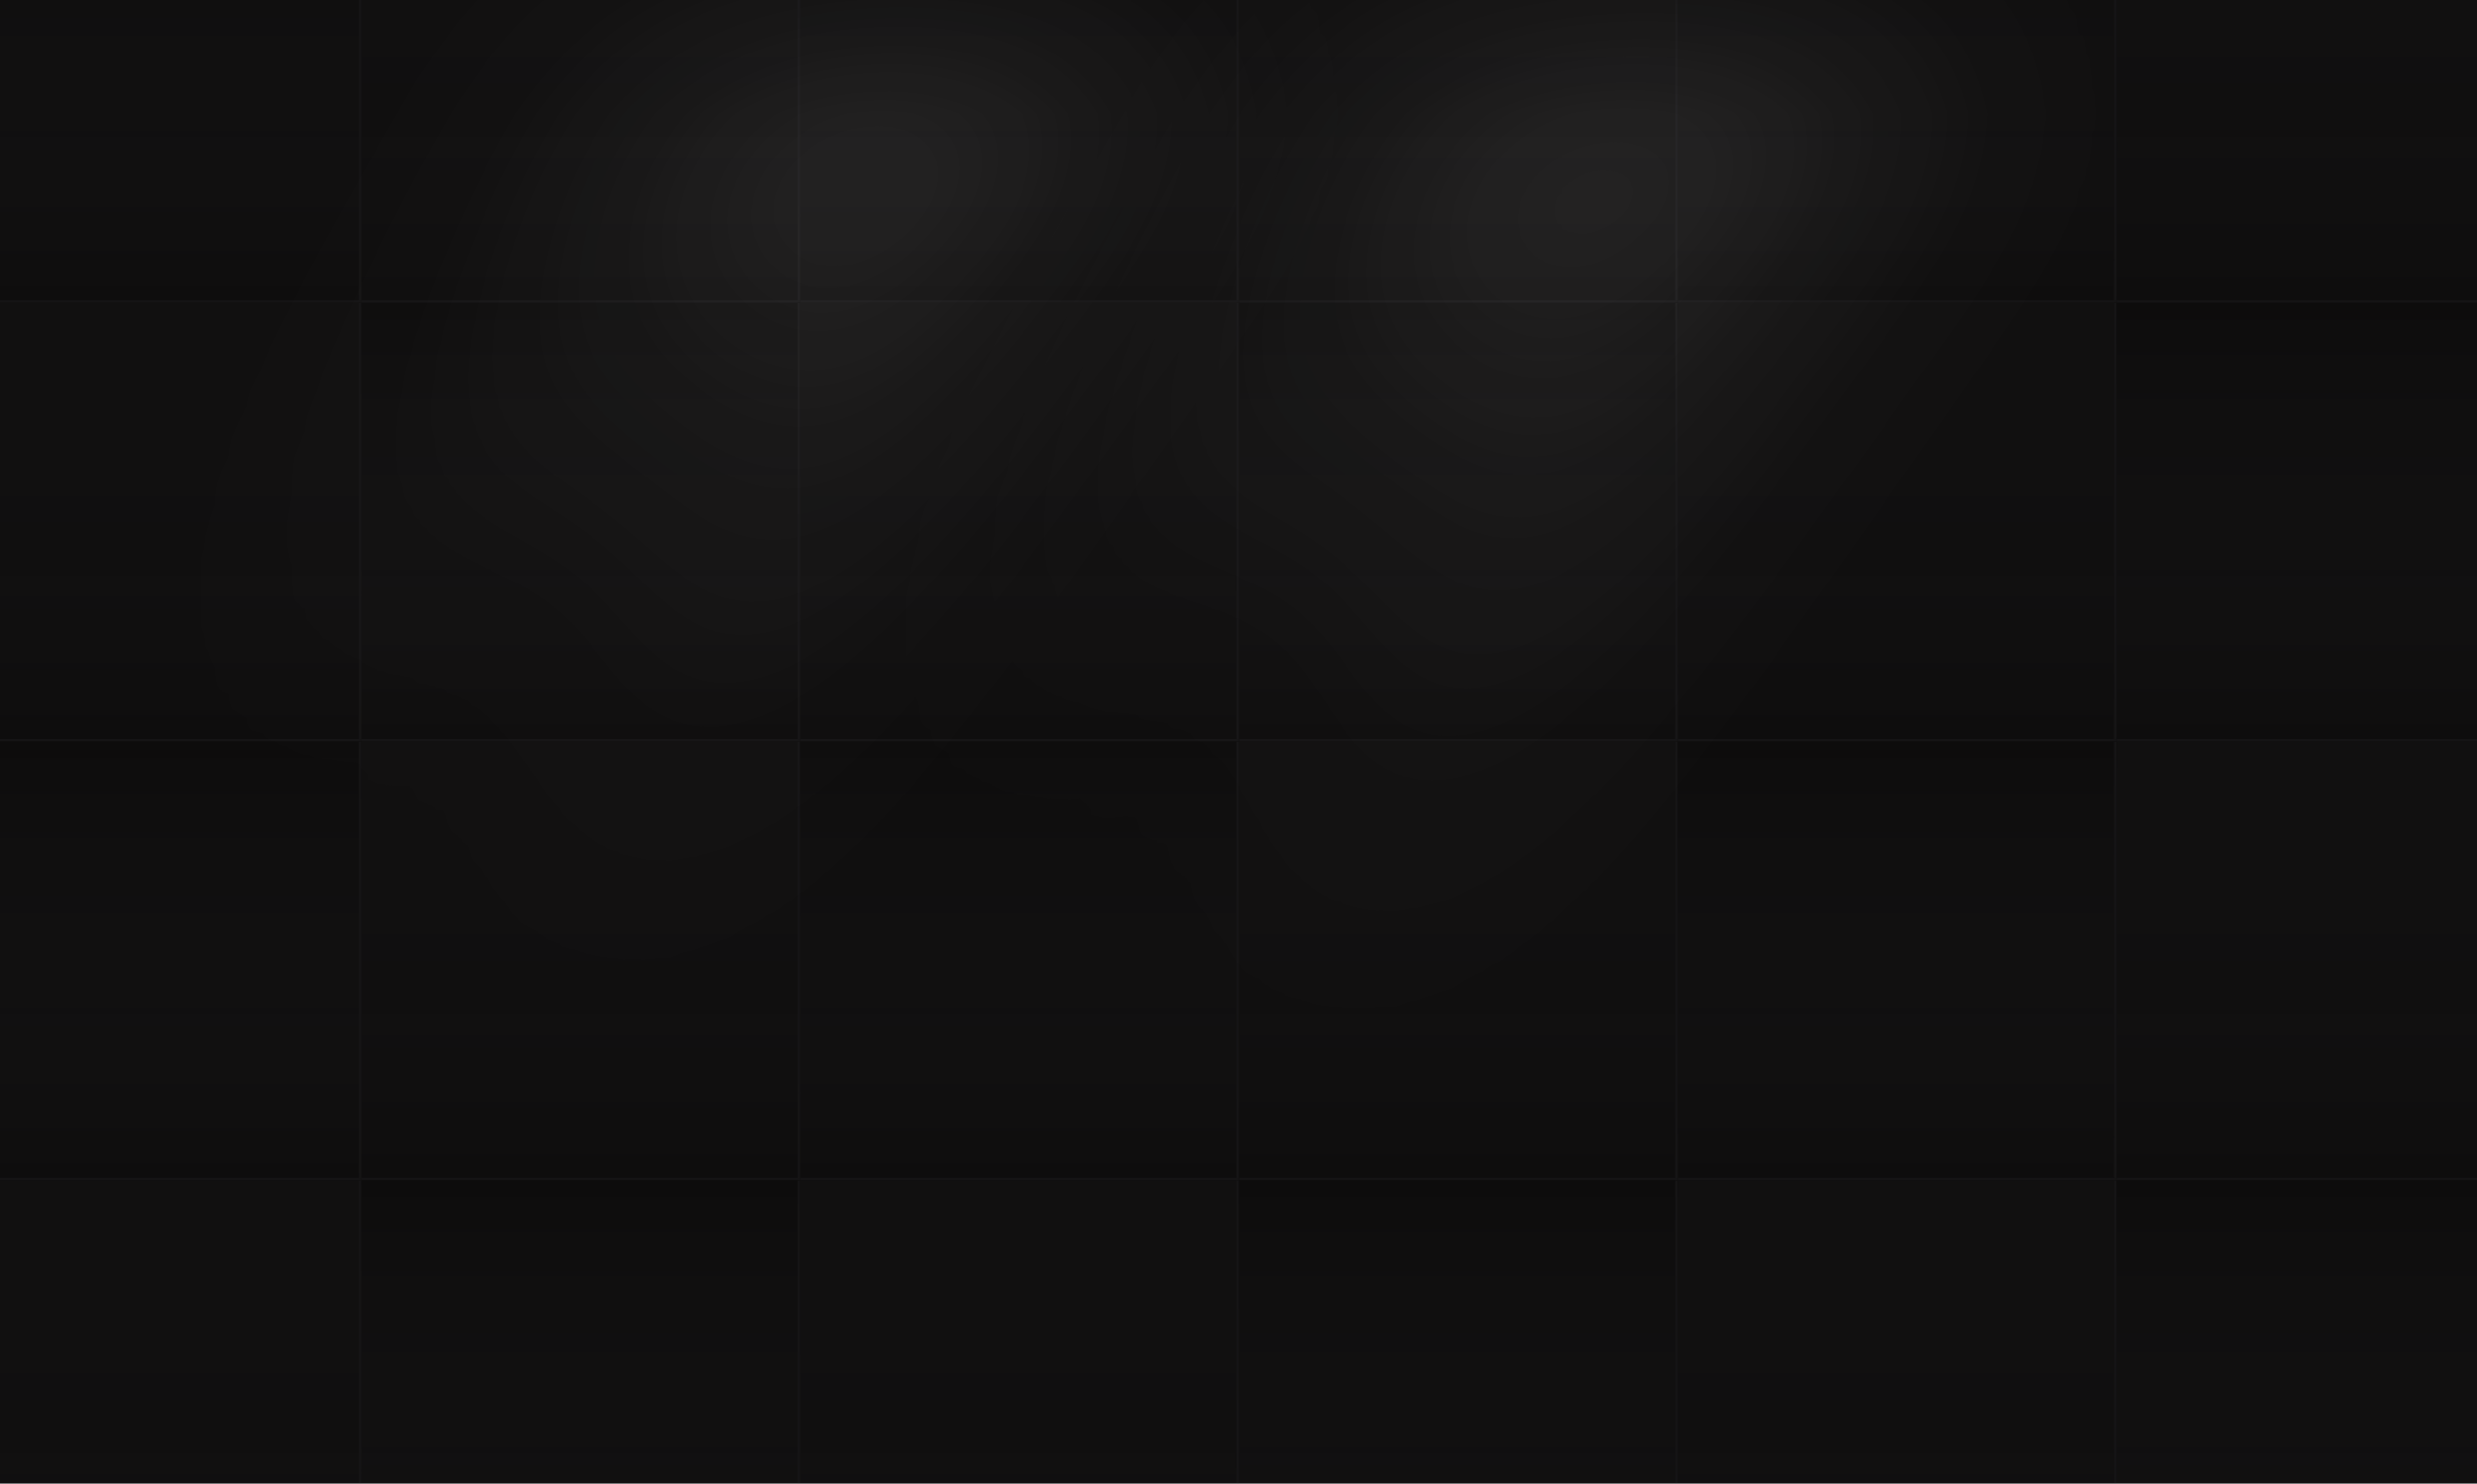
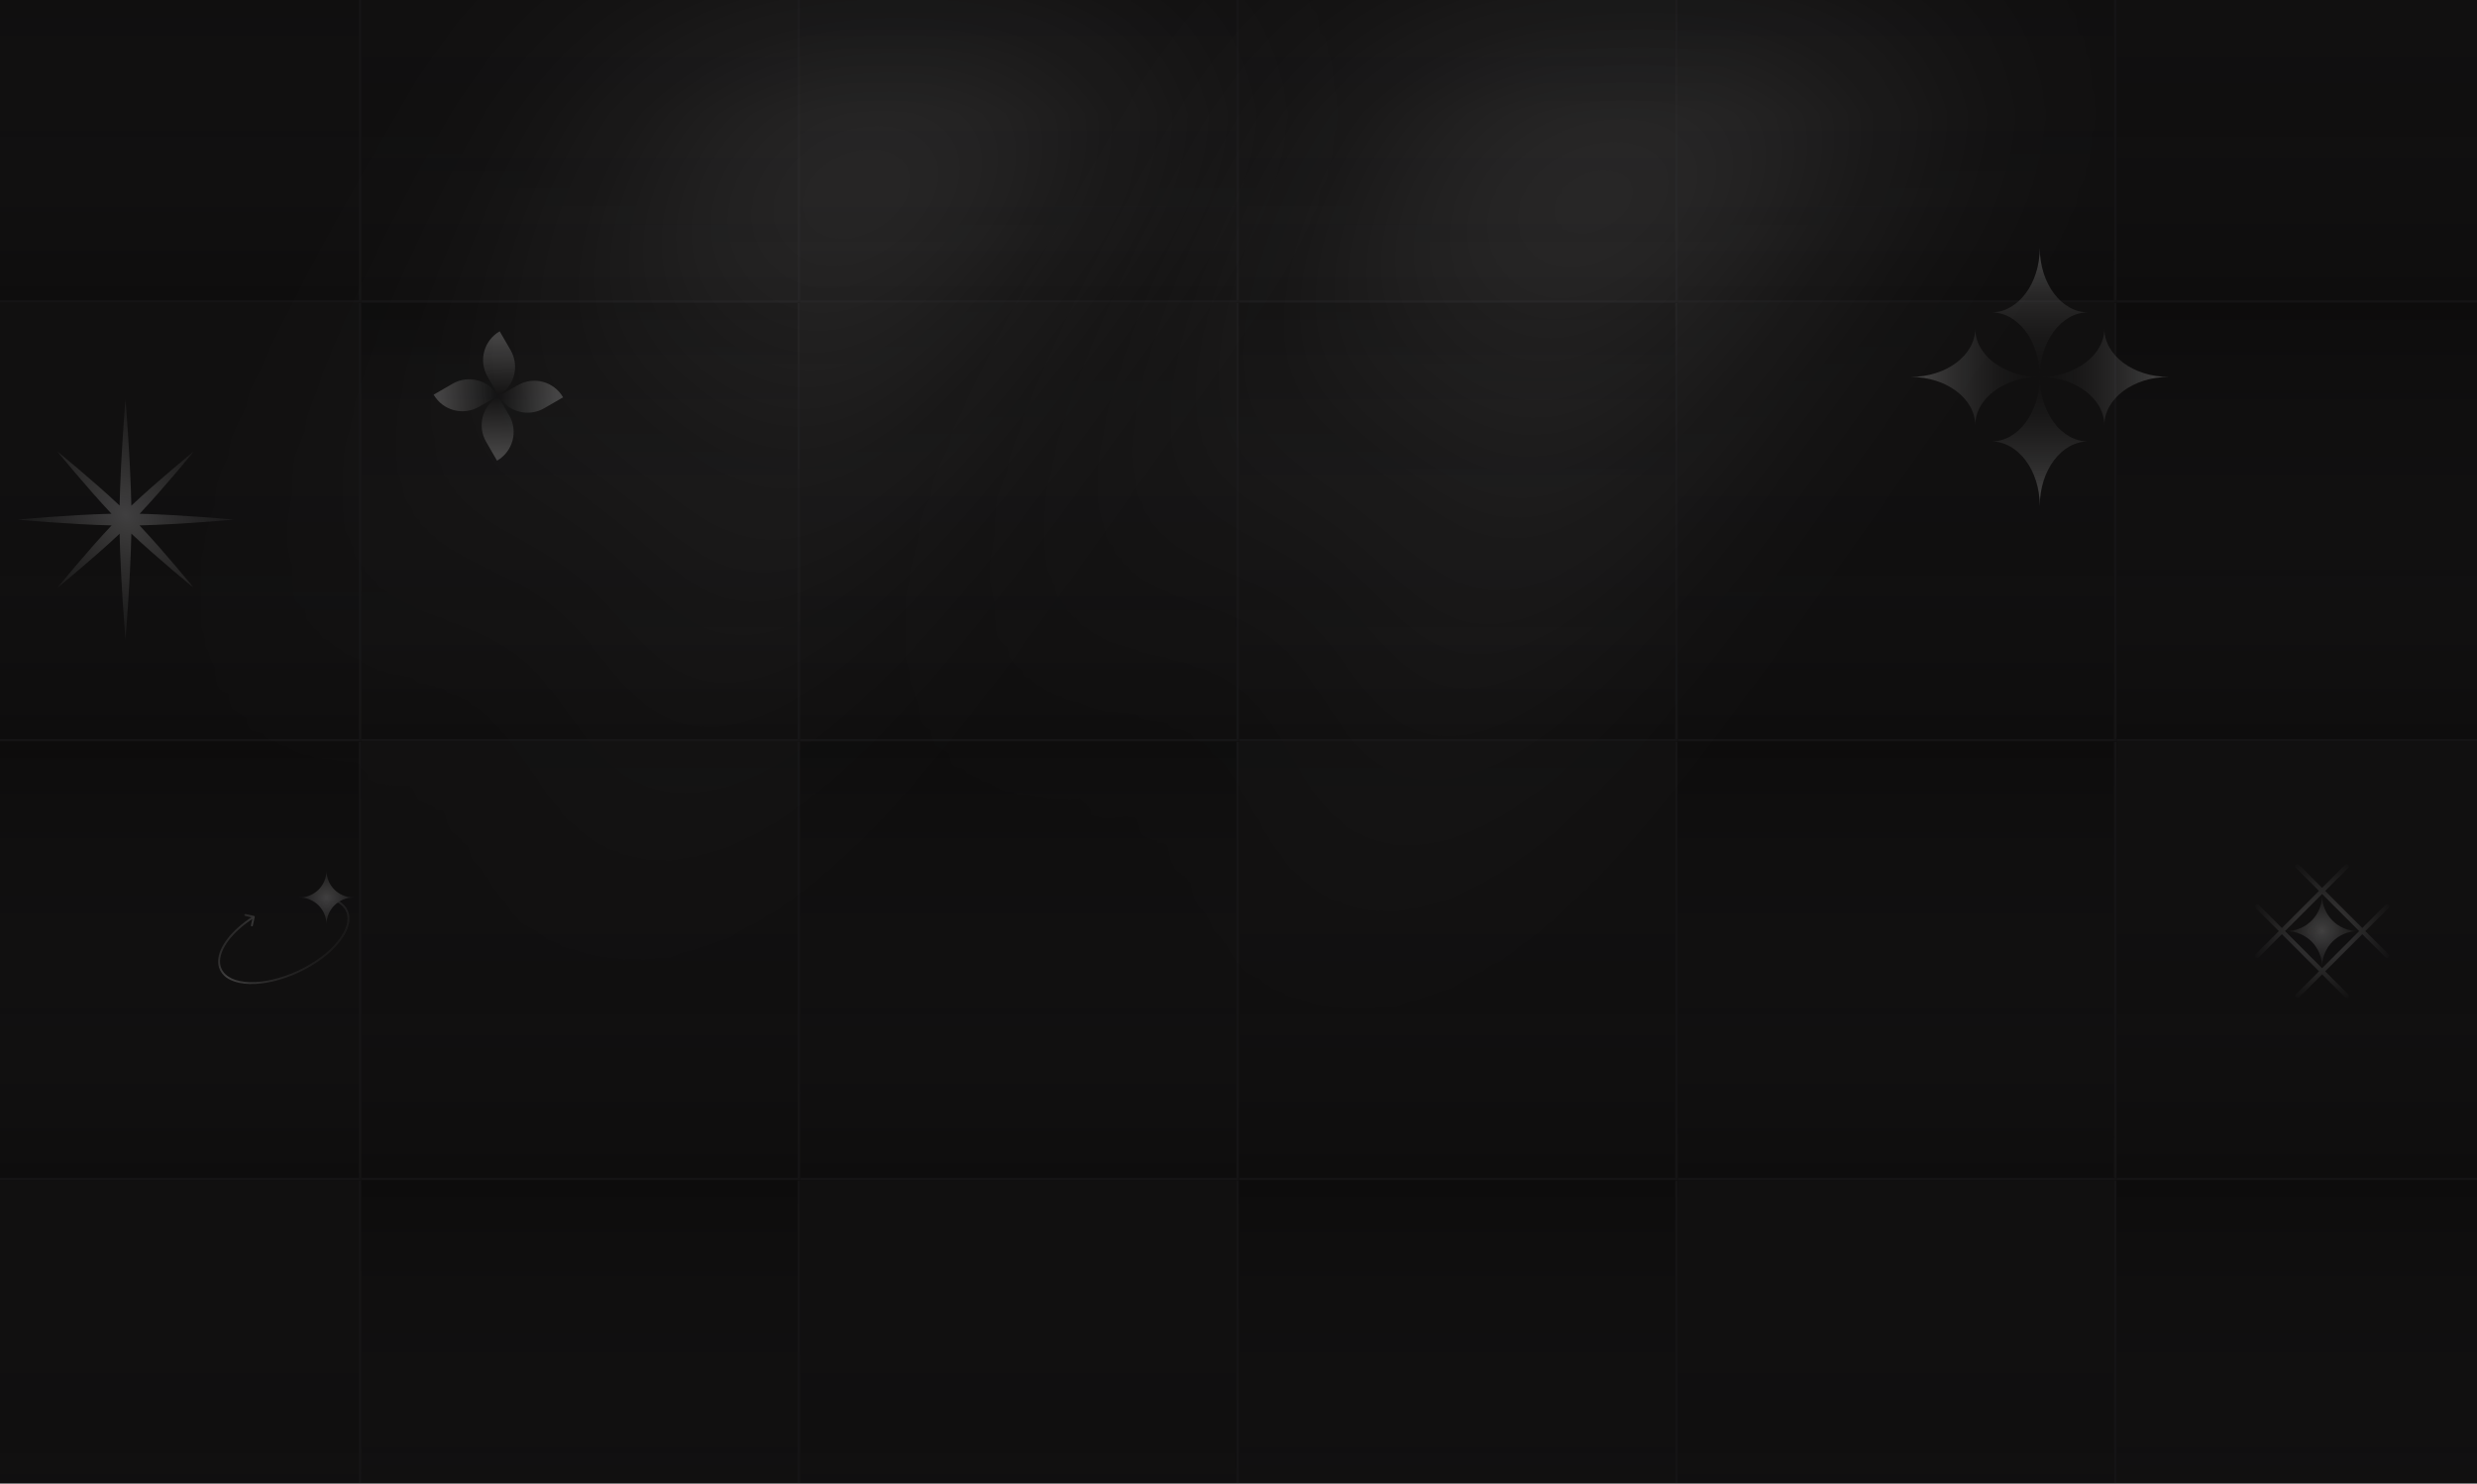
<svg xmlns="http://www.w3.org/2000/svg" width="1439" height="862" viewBox="0 0 1439 862" fill="none">
-   <g clip-path="url(#clip0_20_2)">
+   <g clip-path="url(#clip0_83_811)">
    <rect width="1439" height="861.972" fill="#0E0D0D" />
+     <g opacity="0.23" filter="url(#filter0_f_83_811)">
+       <path d="M830.376 -619L1014.95 -498.459L321.571 563.228C321.571 563.228 469.376 194.407 430.333 181.105C391.29 167.802 137 442.687 137 442.687L830.376 -619Z" fill="url(#paint0_linear_83_811)" />
+     </g>
+     <g opacity="0.23" filter="url(#filter1_f_83_811)">
+       <path d="M1241.44 -600.338L1437.3 -472.428L743.922 589.26C743.922 589.26 887.738 217.833 846.649 203.195C805.561 188.557 548.067 461.349 548.067 461.349L1241.44 -600.338Z" fill="url(#paint1_linear_83_811)" />
+     </g>
    <g opacity="0.1">
-       <mask id="path-1-inside-1_20_2" fill="white">
+       <mask id="path-3-inside-1_83_811" fill="white">
        <path d="M-45 -79H209.917V175.917H-45V-79Z" />
      </mask>
-       <path d="M-45 -79H209.917V175.917H-45V-79Z" fill="url(#paint0_linear_20_2)" />
-       <path d="M209.917 175.917V177.349H211.349V175.917H209.917ZM208.485 -79V175.917H211.349V-79H208.485ZM209.917 174.485H-45V177.349H209.917V174.485Z" fill="#52525B" mask="url(#path-1-inside-1_20_2)" />
-       <mask id="path-3-inside-2_20_2" fill="white">
+       <path d="M-45 -79H209.917V175.917H-45V-79Z" fill="url(#paint2_linear_83_811)" />
+       <path d="M209.917 175.917V177.349H211.349V175.917H209.917ZM208.485 -79V175.917H211.349V-79H208.485ZM209.917 174.485H-45V177.349H209.917V174.485Z" fill="#52525B" mask="url(#path-3-inside-1_83_811)" />
+       <mask id="path-5-inside-2_83_811" fill="white">
        <path d="M209.917 -79H464.833V175.917H209.917V-79Z" />
      </mask>
-       <path d="M209.917 -79H464.833V175.917H209.917V-79Z" fill="url(#paint1_linear_20_2)" />
-       <path d="M464.833 175.917V177.349H466.265V175.917H464.833ZM463.401 -79V175.917H466.265V-79H463.401ZM464.833 174.485H209.917V177.349H464.833V174.485Z" fill="#52525B" mask="url(#path-3-inside-2_20_2)" />
-       <mask id="path-5-inside-3_20_2" fill="white">
+       <path d="M209.917 -79H464.833V175.917H209.917V-79Z" fill="url(#paint3_linear_83_811)" />
+       <path d="M464.833 175.917V177.349H466.265V175.917H464.833ZM463.401 -79V175.917H466.265V-79H463.401ZM464.833 174.485H209.917V177.349H464.833V174.485Z" fill="#52525B" mask="url(#path-5-inside-2_83_811)" />
+       <mask id="path-7-inside-3_83_811" fill="white">
        <path d="M464.833 -79H719.75V175.917H464.833V-79Z" />
      </mask>
-       <path d="M464.833 -79H719.75V175.917H464.833V-79Z" fill="url(#paint2_linear_20_2)" />
-       <path d="M719.75 175.917V177.349H721.182V175.917H719.75ZM718.318 -79V175.917H721.182V-79H718.318ZM719.75 174.485H464.833V177.349H719.75V174.485Z" fill="#52525B" mask="url(#path-5-inside-3_20_2)" />
-       <mask id="path-7-inside-4_20_2" fill="white">
+       <path d="M464.833 -79H719.75V175.917H464.833V-79Z" fill="url(#paint4_linear_83_811)" />
+       <path d="M719.75 175.917V177.349H721.182V175.917H719.75ZM718.318 -79V175.917H721.182V-79H718.318ZM719.75 174.485H464.833V177.349H719.75V174.485Z" fill="#52525B" mask="url(#path-7-inside-3_83_811)" />
+       <mask id="path-9-inside-4_83_811" fill="white">
        <path d="M719.75 -79H974.667V175.917H719.75V-79Z" />
      </mask>
-       <path d="M719.75 -79H974.667V175.917H719.75V-79Z" fill="url(#paint3_linear_20_2)" />
-       <path d="M974.667 175.917V177.349H976.099V175.917H974.667ZM973.235 -79V175.917H976.099V-79H973.235ZM974.667 174.485H719.75V177.349H974.667V174.485Z" fill="#52525B" mask="url(#path-7-inside-4_20_2)" />
-       <mask id="path-9-inside-5_20_2" fill="white">
+       <path d="M719.75 -79H974.667V175.917H719.75V-79Z" fill="url(#paint5_linear_83_811)" />
+       <path d="M974.667 175.917V177.349H976.099V175.917H974.667ZM973.235 -79V175.917H976.099V-79H973.235ZM974.667 174.485H719.75V177.349H974.667V174.485Z" fill="#52525B" mask="url(#path-9-inside-4_83_811)" />
+       <mask id="path-11-inside-5_83_811" fill="white">
        <path d="M974.667 -79H1229.58V175.917H974.667V-79Z" />
      </mask>
-       <path d="M974.667 -79H1229.58V175.917H974.667V-79Z" fill="url(#paint4_linear_20_2)" />
-       <path d="M1229.58 175.917V177.349H1231.02V175.917H1229.58ZM1228.15 -79V175.917H1231.02V-79H1228.15ZM1229.58 174.485H974.667V177.349H1229.58V174.485Z" fill="#52525B" mask="url(#path-9-inside-5_20_2)" />
-       <mask id="path-11-inside-6_20_2" fill="white">
+       <path d="M974.667 -79H1229.58V175.917H974.667V-79Z" fill="url(#paint6_linear_83_811)" />
+       <path d="M1229.58 175.917V177.349H1231.02V175.917H1229.58ZM1228.15 -79V175.917H1231.02V-79H1228.15ZM1229.58 174.485H974.667V177.349H1229.58V174.485Z" fill="#52525B" mask="url(#path-11-inside-5_83_811)" />
+       <mask id="path-13-inside-6_83_811" fill="white">
        <path d="M1229.58 -79H1484.5V175.917H1229.58V-79Z" />
      </mask>
-       <path d="M1229.58 -79H1484.5V175.917H1229.58V-79Z" fill="url(#paint5_linear_20_2)" />
-       <path d="M1484.5 175.917V177.349H1485.93V175.917H1484.5ZM1483.07 -79V175.917H1485.93V-79H1483.07ZM1484.5 174.485H1229.58V177.349H1484.5V174.485Z" fill="#52525B" mask="url(#path-11-inside-6_20_2)" />
-       <mask id="path-13-inside-7_20_2" fill="white">
+       <path d="M1229.58 -79H1484.5V175.917H1229.58V-79Z" fill="url(#paint7_linear_83_811)" />
+       <path d="M1484.5 175.917V177.349H1485.93V175.917H1484.5ZM1483.07 -79V175.917H1485.93V-79H1483.07ZM1484.5 174.485H1229.58V177.349H1484.5V174.485Z" fill="#52525B" mask="url(#path-13-inside-6_83_811)" />
+       <mask id="path-15-inside-7_83_811" fill="white">
        <path d="M-45 175.917H209.917V430.833H-45V175.917Z" />
      </mask>
-       <path d="M-45 175.917H209.917V430.833H-45V175.917Z" fill="url(#paint6_linear_20_2)" />
-       <path d="M209.917 430.833V432.266H211.349V430.833H209.917ZM208.485 175.917V430.833H211.349V175.917H208.485ZM209.917 429.401H-45V432.266H209.917V429.401Z" fill="#52525B" mask="url(#path-13-inside-7_20_2)" />
-       <mask id="path-15-inside-8_20_2" fill="white">
+       <path d="M-45 175.917H209.917V430.833H-45V175.917Z" fill="url(#paint8_linear_83_811)" />
+       <path d="M209.917 430.833V432.266H211.349V430.833H209.917ZM208.485 175.917V430.833H211.349V175.917H208.485ZM209.917 429.401H-45V432.266H209.917V429.401Z" fill="#52525B" mask="url(#path-15-inside-7_83_811)" />
+       <mask id="path-17-inside-8_83_811" fill="white">
        <path d="M209.917 175.917H464.833V430.833H209.917V175.917Z" />
      </mask>
-       <path d="M209.917 175.917H464.833V430.833H209.917V175.917Z" fill="url(#paint7_linear_20_2)" />
-       <path d="M464.833 430.833V432.266H466.265V430.833H464.833ZM463.401 175.917V430.833H466.265V175.917H463.401ZM464.833 429.401H209.917V432.266H464.833V429.401Z" fill="#52525B" mask="url(#path-15-inside-8_20_2)" />
-       <mask id="path-17-inside-9_20_2" fill="white">
+       <path d="M209.917 175.917H464.833V430.833H209.917V175.917Z" fill="url(#paint9_linear_83_811)" />
+       <path d="M464.833 430.833V432.266H466.265V430.833H464.833ZM463.401 175.917V430.833H466.265V175.917H463.401ZM464.833 429.401H209.917V432.266H464.833V429.401Z" fill="#52525B" mask="url(#path-17-inside-8_83_811)" />
+       <mask id="path-19-inside-9_83_811" fill="white">
        <path d="M464.833 175.917H719.75V430.833H464.833V175.917Z" />
      </mask>
-       <path d="M464.833 175.917H719.75V430.833H464.833V175.917Z" fill="url(#paint8_linear_20_2)" />
-       <path d="M719.75 430.833V432.266H721.182V430.833H719.75ZM718.318 175.917V430.833H721.182V175.917H718.318ZM719.75 429.401H464.833V432.266H719.75V429.401Z" fill="#52525B" mask="url(#path-17-inside-9_20_2)" />
-       <mask id="path-19-inside-10_20_2" fill="white">
+       <path d="M464.833 175.917H719.75V430.833H464.833V175.917Z" fill="url(#paint10_linear_83_811)" />
+       <path d="M719.75 430.833V432.266H721.182V430.833H719.75ZM718.318 175.917V430.833H721.182V175.917H718.318ZM719.75 429.401H464.833V432.266H719.75V429.401Z" fill="#52525B" mask="url(#path-19-inside-9_83_811)" />
+       <mask id="path-21-inside-10_83_811" fill="white">
        <path d="M719.75 175.917H974.667V430.833H719.75V175.917Z" />
      </mask>
-       <path d="M719.75 175.917H974.667V430.833H719.75V175.917Z" fill="url(#paint9_linear_20_2)" />
-       <path d="M974.667 430.833V432.266H976.099V430.833H974.667ZM973.235 175.917V430.833H976.099V175.917H973.235ZM974.667 429.401H719.75V432.266H974.667V429.401Z" fill="#52525B" mask="url(#path-19-inside-10_20_2)" />
-       <mask id="path-21-inside-11_20_2" fill="white">
+       <path d="M719.75 175.917H974.667V430.833H719.75V175.917Z" fill="url(#paint11_linear_83_811)" />
+       <path d="M974.667 430.833V432.266H976.099V430.833H974.667ZM973.235 175.917V430.833H976.099V175.917H973.235ZM974.667 429.401H719.75V432.266H974.667V429.401Z" fill="#52525B" mask="url(#path-21-inside-10_83_811)" />
+       <mask id="path-23-inside-11_83_811" fill="white">
        <path d="M974.667 175.917H1229.58V430.833H974.667V175.917Z" />
      </mask>
-       <path d="M974.667 175.917H1229.58V430.833H974.667V175.917Z" fill="url(#paint10_linear_20_2)" />
-       <path d="M1229.58 430.833V432.266H1231.02V430.833H1229.58ZM1228.15 175.917V430.833H1231.02V175.917H1228.15ZM1229.58 429.401H974.667V432.266H1229.58V429.401Z" fill="#52525B" mask="url(#path-21-inside-11_20_2)" />
-       <mask id="path-23-inside-12_20_2" fill="white">
+       <path d="M974.667 175.917H1229.58V430.833H974.667V175.917Z" fill="url(#paint12_linear_83_811)" />
+       <path d="M1229.58 430.833V432.266H1231.02V430.833H1229.58ZM1228.15 175.917V430.833H1231.02V175.917H1228.15ZM1229.58 429.401H974.667V432.266H1229.58V429.401Z" fill="#52525B" mask="url(#path-23-inside-11_83_811)" />
+       <mask id="path-25-inside-12_83_811" fill="white">
        <path d="M1229.58 175.917H1484.5V430.833H1229.58V175.917Z" />
      </mask>
-       <path d="M1229.58 175.917H1484.5V430.833H1229.58V175.917Z" fill="url(#paint11_linear_20_2)" />
-       <path d="M1484.5 430.833V432.266H1485.93V430.833H1484.5ZM1483.07 175.917V430.833H1485.93V175.917H1483.07ZM1484.5 429.401H1229.58V432.266H1484.5V429.401Z" fill="#52525B" mask="url(#path-23-inside-12_20_2)" />
-       <mask id="path-25-inside-13_20_2" fill="white">
+       <path d="M1229.58 175.917H1484.5V430.833H1229.58V175.917Z" fill="url(#paint13_linear_83_811)" />
+       <path d="M1484.5 430.833V432.266H1485.93V430.833H1484.5ZM1483.07 175.917V430.833H1485.93V175.917H1483.07ZM1484.5 429.401H1229.58V432.266H1484.5V429.401Z" fill="#52525B" mask="url(#path-25-inside-12_83_811)" />
+       <mask id="path-27-inside-13_83_811" fill="white">
        <path d="M-45 430.833H209.917V685.75H-45V430.833Z" />
      </mask>
-       <path d="M-45 430.833H209.917V685.75H-45V430.833Z" fill="url(#paint12_linear_20_2)" />
-       <path d="M209.917 685.75V687.182H211.349V685.75H209.917ZM208.485 430.833V685.75H211.349V430.833H208.485ZM209.917 684.318H-45V687.182H209.917V684.318Z" fill="#52525B" mask="url(#path-25-inside-13_20_2)" />
-       <mask id="path-27-inside-14_20_2" fill="white">
+       <path d="M-45 430.833H209.917V685.75H-45V430.833Z" fill="url(#paint14_linear_83_811)" />
+       <path d="M209.917 685.75V687.182H211.349V685.75H209.917ZM208.485 430.833V685.75H211.349V430.833H208.485ZM209.917 684.318H-45V687.182H209.917V684.318Z" fill="#52525B" mask="url(#path-27-inside-13_83_811)" />
+       <mask id="path-29-inside-14_83_811" fill="white">
        <path d="M209.917 430.833H464.833V685.75H209.917V430.833Z" />
      </mask>
-       <path d="M209.917 430.833H464.833V685.75H209.917V430.833Z" fill="url(#paint13_linear_20_2)" />
-       <path d="M464.833 685.75V687.182H466.265V685.75H464.833ZM463.401 430.833V685.75H466.265V430.833H463.401ZM464.833 684.318H209.917V687.182H464.833V684.318Z" fill="#52525B" mask="url(#path-27-inside-14_20_2)" />
-       <mask id="path-29-inside-15_20_2" fill="white">
+       <path d="M209.917 430.833H464.833V685.75H209.917V430.833Z" fill="url(#paint15_linear_83_811)" />
+       <path d="M464.833 685.75V687.182H466.265V685.75H464.833ZM463.401 430.833V685.75H466.265V430.833H463.401ZM464.833 684.318H209.917V687.182H464.833V684.318Z" fill="#52525B" mask="url(#path-29-inside-14_83_811)" />
+       <mask id="path-31-inside-15_83_811" fill="white">
        <path d="M464.833 430.833H719.75V685.75H464.833V430.833Z" />
      </mask>
-       <path d="M464.833 430.833H719.75V685.75H464.833V430.833Z" fill="url(#paint14_linear_20_2)" />
-       <path d="M719.75 685.75V687.182H721.182V685.75H719.75ZM718.318 430.833V685.75H721.182V430.833H718.318ZM719.75 684.318H464.833V687.182H719.75V684.318Z" fill="#52525B" mask="url(#path-29-inside-15_20_2)" />
-       <mask id="path-31-inside-16_20_2" fill="white">
+       <path d="M464.833 430.833H719.75V685.75H464.833V430.833Z" fill="url(#paint16_linear_83_811)" />
+       <path d="M719.75 685.75V687.182H721.182V685.75H719.75ZM718.318 430.833V685.75H721.182V430.833H718.318ZM719.75 684.318H464.833V687.182H719.75V684.318Z" fill="#52525B" mask="url(#path-31-inside-15_83_811)" />
+       <mask id="path-33-inside-16_83_811" fill="white">
        <path d="M719.75 430.833H974.667V685.75H719.75V430.833Z" />
      </mask>
-       <path d="M719.75 430.833H974.667V685.75H719.75V430.833Z" fill="url(#paint15_linear_20_2)" />
-       <path d="M974.667 685.75V687.182H976.099V685.75H974.667ZM973.235 430.833V685.75H976.099V430.833H973.235ZM974.667 684.318H719.75V687.182H974.667V684.318Z" fill="#52525B" mask="url(#path-31-inside-16_20_2)" />
-       <mask id="path-33-inside-17_20_2" fill="white">
+       <path d="M719.75 430.833H974.667V685.75H719.75V430.833Z" fill="url(#paint17_linear_83_811)" />
+       <path d="M974.667 685.75V687.182H976.099V685.75H974.667ZM973.235 430.833V685.75H976.099V430.833H973.235ZM974.667 684.318H719.75V687.182H974.667V684.318Z" fill="#52525B" mask="url(#path-33-inside-16_83_811)" />
+       <mask id="path-35-inside-17_83_811" fill="white">
        <path d="M974.667 430.833H1229.58V685.75H974.667V430.833Z" />
      </mask>
-       <path d="M974.667 430.833H1229.58V685.75H974.667V430.833Z" fill="url(#paint16_linear_20_2)" />
-       <path d="M1229.58 685.75V687.182H1231.02V685.75H1229.58ZM1228.15 430.833V685.75H1231.02V430.833H1228.15ZM1229.58 684.318H974.667V687.182H1229.58V684.318Z" fill="#52525B" mask="url(#path-33-inside-17_20_2)" />
-       <mask id="path-35-inside-18_20_2" fill="white">
+       <path d="M974.667 430.833H1229.58V685.75H974.667V430.833Z" fill="url(#paint18_linear_83_811)" />
+       <path d="M1229.58 685.75V687.182H1231.02V685.75H1229.58ZM1228.15 430.833V685.75H1231.02V430.833H1228.15ZM1229.58 684.318H974.667V687.182H1229.58V684.318Z" fill="#52525B" mask="url(#path-35-inside-17_83_811)" />
+       <mask id="path-37-inside-18_83_811" fill="white">
        <path d="M1229.58 430.833H1484.5V685.75H1229.58V430.833Z" />
      </mask>
-       <path d="M1229.58 430.833H1484.5V685.75H1229.58V430.833Z" fill="url(#paint17_linear_20_2)" />
-       <path d="M1484.5 685.75V687.182H1485.93V685.75H1484.5ZM1483.07 430.833V685.75H1485.93V430.833H1483.07ZM1484.5 684.318H1229.58V687.182H1484.5V684.318Z" fill="#52525B" mask="url(#path-35-inside-18_20_2)" />
-       <mask id="path-37-inside-19_20_2" fill="white">
+       <path d="M1229.58 430.833H1484.5V685.75H1229.58V430.833Z" fill="url(#paint19_linear_83_811)" />
+       <path d="M1484.5 685.75V687.182H1485.93V685.75H1484.5ZM1483.07 430.833V685.75H1485.93V430.833H1483.07ZM1484.5 684.318H1229.58V687.182H1484.5V684.318Z" fill="#52525B" mask="url(#path-37-inside-18_83_811)" />
+       <mask id="path-39-inside-19_83_811" fill="white">
        <path d="M-45 685.75H209.917V940.667H-45V685.75Z" />
      </mask>
-       <path d="M-45 685.75H209.917V940.667H-45V685.75Z" fill="url(#paint18_linear_20_2)" />
-       <path d="M209.917 940.667V942.099H211.349V940.667H209.917ZM208.485 685.75V940.667H211.349V685.75H208.485ZM209.917 939.235H-45V942.099H209.917V939.235Z" fill="#52525B" mask="url(#path-37-inside-19_20_2)" />
-       <mask id="path-39-inside-20_20_2" fill="white">
+       <path d="M-45 685.75H209.917V940.667H-45V685.75Z" fill="url(#paint20_linear_83_811)" />
+       <path d="M209.917 940.667V942.099H211.349V940.667H209.917ZM208.485 685.75V940.667H211.349V685.75H208.485ZM209.917 939.235H-45V942.099H209.917V939.235Z" fill="#52525B" mask="url(#path-39-inside-19_83_811)" />
+       <mask id="path-41-inside-20_83_811" fill="white">
        <path d="M209.917 685.75H464.833V940.667H209.917V685.75Z" />
      </mask>
-       <path d="M209.917 685.75H464.833V940.667H209.917V685.75Z" fill="url(#paint19_linear_20_2)" />
-       <path d="M464.833 940.667V942.099H466.265V940.667H464.833ZM463.401 685.75V940.667H466.265V685.75H463.401ZM464.833 939.235H209.917V942.099H464.833V939.235Z" fill="#52525B" mask="url(#path-39-inside-20_20_2)" />
-       <mask id="path-41-inside-21_20_2" fill="white">
+       <path d="M209.917 685.75H464.833V940.667H209.917V685.75Z" fill="url(#paint21_linear_83_811)" />
+       <path d="M464.833 940.667V942.099H466.265V940.667H464.833ZM463.401 685.75V940.667H466.265V685.75H463.401ZM464.833 939.235H209.917V942.099H464.833V939.235Z" fill="#52525B" mask="url(#path-41-inside-20_83_811)" />
+       <mask id="path-43-inside-21_83_811" fill="white">
        <path d="M464.833 685.75H719.75V940.667H464.833V685.75Z" />
      </mask>
-       <path d="M464.833 685.75H719.75V940.667H464.833V685.75Z" fill="url(#paint20_linear_20_2)" />
-       <path d="M719.75 940.667V942.099H721.182V940.667H719.75ZM718.318 685.75V940.667H721.182V685.75H718.318ZM719.75 939.235H464.833V942.099H719.75V939.235Z" fill="#52525B" mask="url(#path-41-inside-21_20_2)" />
-       <mask id="path-43-inside-22_20_2" fill="white">
+       <path d="M464.833 685.75H719.75V940.667H464.833V685.75Z" fill="url(#paint22_linear_83_811)" />
+       <path d="M719.75 940.667V942.099H721.182V940.667H719.75ZM718.318 685.75V940.667H721.182V685.75H718.318ZM719.75 939.235H464.833V942.099H719.75V939.235Z" fill="#52525B" mask="url(#path-43-inside-21_83_811)" />
+       <mask id="path-45-inside-22_83_811" fill="white">
        <path d="M719.75 685.75H974.667V940.667H719.75V685.75Z" />
      </mask>
-       <path d="M719.75 685.75H974.667V940.667H719.75V685.75Z" fill="url(#paint21_linear_20_2)" />
-       <path d="M974.667 940.667V942.099H976.099V940.667H974.667ZM973.235 685.75V940.667H976.099V685.75H973.235ZM974.667 939.235H719.75V942.099H974.667V939.235Z" fill="#52525B" mask="url(#path-43-inside-22_20_2)" />
-       <mask id="path-45-inside-23_20_2" fill="white">
+       <path d="M719.75 685.75H974.667V940.667H719.75V685.75Z" fill="url(#paint23_linear_83_811)" />
+       <path d="M974.667 940.667V942.099H976.099V940.667H974.667ZM973.235 685.75V940.667H976.099V685.75H973.235ZM974.667 939.235H719.75V942.099H974.667V939.235Z" fill="#52525B" mask="url(#path-45-inside-22_83_811)" />
+       <mask id="path-47-inside-23_83_811" fill="white">
        <path d="M974.667 685.75H1229.58V940.667H974.667V685.75Z" />
      </mask>
-       <path d="M974.667 685.75H1229.58V940.667H974.667V685.75Z" fill="url(#paint22_linear_20_2)" />
-       <path d="M1229.58 940.667V942.099H1231.02V940.667H1229.58ZM1228.15 685.75V940.667H1231.02V685.75H1228.15ZM1229.58 939.235H974.667V942.099H1229.58V939.235Z" fill="#52525B" mask="url(#path-45-inside-23_20_2)" />
-       <mask id="path-47-inside-24_20_2" fill="white">
+       <path d="M974.667 685.75H1229.58V940.667H974.667V685.75Z" fill="url(#paint24_linear_83_811)" />
+       <path d="M1229.58 940.667V942.099H1231.02V940.667H1229.58ZM1228.15 685.75V940.667H1231.02V685.75H1228.15ZM1229.58 939.235H974.667V942.099H1229.58V939.235Z" fill="#52525B" mask="url(#path-47-inside-23_83_811)" />
+       <mask id="path-49-inside-24_83_811" fill="white">
        <path d="M1229.58 685.75H1484.5V940.667H1229.58V685.75Z" />
      </mask>
-       <path d="M1229.58 685.75H1484.5V940.667H1229.58V685.75Z" fill="url(#paint23_linear_20_2)" />
-       <path d="M1484.5 940.667V942.099H1485.93V940.667H1484.5ZM1483.07 685.75V940.667H1485.93V685.75H1483.07ZM1484.5 939.235H1229.58V942.099H1484.5V939.235Z" fill="#52525B" mask="url(#path-47-inside-24_20_2)" />
-     </g>
-     <g opacity="0.8">
-       <g opacity="0.23" filter="url(#filter0_f_20_2)">
-         <path d="M830.376 -619L1014.95 -498.459L321.571 563.229C321.571 563.229 469.376 194.407 430.333 181.105C391.29 167.802 137 442.687 137 442.687L830.376 -619Z" fill="url(#paint24_linear_20_2)" />
-       </g>
-       <g opacity="0.23" filter="url(#filter1_f_20_2)">
-         <path d="M1241.44 -600.338L1437.3 -472.427L743.922 589.26C743.922 589.26 887.738 217.834 846.65 203.195C805.561 188.557 548.067 461.349 548.067 461.349L1241.44 -600.338Z" fill="url(#paint25_linear_20_2)" />
-       </g>
+       <path d="M1229.58 685.75H1484.5V940.667H1229.58V685.75Z" fill="url(#paint25_linear_83_811)" />
+       <path d="M1484.5 940.667V942.099H1485.93V940.667H1484.5ZM1483.07 685.75V940.667H1485.93V685.75H1483.07ZM1484.5 939.235H1229.58V942.099H1484.5V939.235Z" fill="#52525B" mask="url(#path-49-inside-24_83_811)" />
+     </g>
+     <g opacity="0.2">
+       <path d="M1185 219C1185 198.289 1172.41 181.5 1156.88 181.5C1172.41 181.5 1185 164.711 1185 144C1185 164.711 1197.59 181.5 1213.12 181.5C1197.59 181.5 1185 198.289 1185 219Z" fill="url(#paint26_linear_83_811)" />
+       <path d="M1185 219C1185 239.711 1172.41 256.5 1156.88 256.5C1172.41 256.5 1185 273.289 1185 294C1185 273.289 1197.59 256.5 1213.12 256.5C1197.59 256.5 1185 239.711 1185 219Z" fill="url(#paint27_linear_83_811)" />
+       <path d="M1185 219.001C1164.29 219.001 1147.5 231.593 1147.5 247.126C1147.5 231.593 1130.71 219.001 1110 219.001C1130.71 219.001 1147.5 206.409 1147.5 190.876C1147.5 206.409 1164.29 219.001 1185 219.001Z" fill="url(#paint28_linear_83_811)" />
+       <path d="M1185 219.001C1205.71 219.001 1222.5 231.593 1222.5 247.126C1222.5 231.593 1239.29 219.001 1260 219.001C1239.29 219.001 1222.5 206.409 1222.5 190.876C1222.5 206.409 1205.71 219.001 1185 219.001Z" fill="url(#paint29_linear_83_811)" />
+     </g>
+     <path opacity="0.2" d="M72.9 232C72.9 232 75.769 266.799 76.308 293.797C91.85 279.152 112.508 262.354 112.508 262.354C112.508 262.354 95.747 282.966 81.113 298.503C105.272 299.092 135.8 301.889 135.8 301.889C135.8 301.889 105.212 304.691 81.042 305.277C95.675 320.813 112.435 341.424 112.435 341.424C112.435 341.424 91.841 324.678 76.306 310.049C75.764 337.036 72.9 371.778 72.9 371.778C72.9 371.778 70.04 337.094 69.495 310.116C53.969 324.729 33.438 341.424 33.438 341.424C33.438 341.424 50.196 320.814 64.829 305.279C40.648 304.697 10 301.889 10 301.889C10 301.889 40.588 299.087 64.758 298.501C50.124 282.965 33.365 262.354 33.365 262.354C33.365 262.354 53.959 279.1 69.493 293.729C70.036 266.741 72.9 232 72.9 232Z" fill="url(#paint30_radial_83_811)" />
+     <g opacity="0.2">
+       <path fill-rule="evenodd" clip-rule="evenodd" d="M1364.27 502.372C1364.77 502.868 1364.77 503.673 1364.27 504.169L1350.8 517.644L1372.36 539.203L1385.83 525.729C1386.33 525.233 1387.13 525.233 1387.63 525.729C1388.12 526.225 1388.12 527.029 1387.63 527.525L1374.15 541L1387.63 554.475C1388.12 554.972 1388.12 555.776 1387.63 556.272C1387.13 556.768 1386.33 556.768 1385.83 556.272L1372.36 542.797L1350.8 564.356L1364.27 577.832C1364.77 578.328 1364.77 579.133 1364.27 579.629C1363.78 580.125 1362.97 580.125 1362.47 579.629L1349 566.153L1335.53 579.627C1335.03 580.124 1334.22 580.124 1333.73 579.627C1333.23 579.131 1333.23 578.327 1333.73 577.831L1347.2 564.356L1325.64 542.797L1312.17 556.271C1311.67 556.767 1310.87 556.767 1310.37 556.271C1309.88 555.775 1309.88 554.97 1310.37 554.474L1323.85 541L1310.37 527.527C1309.88 527.031 1309.88 526.226 1310.37 525.73C1310.87 525.234 1311.67 525.234 1312.17 525.73L1325.64 539.203L1347.2 517.644L1333.73 504.17C1333.23 503.674 1333.23 502.869 1333.73 502.373C1334.23 501.877 1335.03 501.877 1335.53 502.373L1349 515.847L1362.47 502.372C1362.97 501.876 1363.77 501.876 1364.27 502.372ZM1349 519.44L1327.44 541L1349 562.56L1370.56 541L1349 519.44Z" fill="url(#paint31_radial_83_811)" />
+       <path d="M1349 520.2C1349 531.687 1339.69 541 1328.2 541C1339.69 541 1349 550.312 1349 561.8C1349 550.312 1358.31 541 1369.8 541C1358.31 541 1349 531.687 1349 520.2Z" fill="url(#paint32_radial_83_811)" />
+     </g>
+     <g opacity="0.2">
+       <path d="M189.715 521.094C189.41 521.041 189.119 521.246 189.067 521.551C189.014 521.856 189.219 522.147 189.524 522.199L189.715 521.094ZM138.299 539.647L138.676 540.062L138.299 539.647ZM147.998 532.852C148.066 532.55 147.876 532.25 147.574 532.182L142.648 531.075C142.346 531.007 142.046 531.197 141.978 531.499C141.91 531.801 142.1 532.101 142.402 532.169L146.78 533.153L145.796 537.531C145.728 537.833 145.918 538.133 146.221 538.201C146.523 538.269 146.823 538.079 146.891 537.777L147.998 532.852ZM200.958 529.356C203.176 534.113 201.379 540.361 196.341 546.709C191.327 553.028 183.207 559.294 173.162 563.978L173.636 564.995C183.805 560.253 192.076 553.888 197.22 547.407C202.34 540.954 204.469 534.231 201.975 528.882L200.958 529.356ZM173.162 563.978C163.117 568.662 153.098 570.854 145.034 570.634C136.933 570.413 130.991 567.773 128.773 563.016L127.756 563.49C130.251 568.84 136.769 571.53 145.004 571.755C153.276 571.981 163.467 569.736 173.636 564.995L173.162 563.978ZM189.524 522.199C195.157 523.172 199.21 525.606 200.958 529.356L201.975 528.882C200.008 524.663 195.53 522.098 189.715 521.094L189.524 522.199ZM128.773 563.016C127.333 559.927 127.581 556.219 129.322 552.24C131.063 548.26 134.28 544.061 138.676 540.062L137.921 539.232C133.447 543.302 130.117 547.624 128.294 551.79C126.471 555.957 126.137 560.017 127.756 563.49L128.773 563.016ZM138.676 540.062C141.308 537.668 144.356 535.352 147.751 533.203L147.151 532.255C143.705 534.436 140.604 536.791 137.921 539.232L138.676 540.062Z" fill="url(#paint33_linear_83_811)" />
+       <path d="M189.679 505.772C189.679 514.446 182.648 521.478 173.974 521.478C182.648 521.478 189.679 528.509 189.679 537.183C189.679 528.509 196.711 521.478 205.384 521.478C196.711 521.478 189.679 514.446 189.679 505.772Z" fill="url(#paint34_radial_83_811)" />
+     </g>
+     <g opacity="0.2">
+       <path d="M288.752 267.686L282.4 256.682C277.072 247.454 280.233 235.654 289.462 230.326L295.815 241.33C301.143 250.558 297.981 262.358 288.752 267.686Z" fill="url(#paint35_linear_83_811)" />
+       <path d="M290.3 192.484L296.653 203.488C301.981 212.716 298.819 224.516 289.591 229.844L283.238 218.84C277.91 209.612 281.072 197.812 290.3 192.484Z" fill="url(#paint36_linear_83_811)" />
+       <path d="M251.925 229.311L262.929 222.958C272.157 217.63 283.957 220.792 289.285 230.02L278.282 236.373C269.053 241.701 257.253 238.54 251.925 229.311Z" fill="url(#paint37_linear_83_811)" />
+       <path d="M327.127 230.859L316.123 237.212C306.895 242.54 295.095 239.378 289.767 230.15L300.771 223.797C309.999 218.469 321.799 221.631 327.127 230.859Z" fill="url(#paint38_linear_83_811)" />
    </g>
  </g>
  <defs>
-     <filter id="filter0_f_20_2" x="-3" y="-759" width="1157.95" height="1462.23" filterUnits="userSpaceOnUse" color-interpolation-filters="sRGB">
+     <filter id="filter0_f_83_811" x="-3" y="-759" width="1157.95" height="1462.23" filterUnits="userSpaceOnUse" color-interpolation-filters="sRGB">
      <feFlood flood-opacity="0" result="BackgroundImageFix" />
      <feBlend mode="normal" in="SourceGraphic" in2="BackgroundImageFix" result="shape" />
-       <feGaussianBlur stdDeviation="70" result="effect1_foregroundBlur_20_2" />
+       <feGaussianBlur stdDeviation="70" result="effect1_foregroundBlur_83_811" />
    </filter>
-     <filter id="filter1_f_20_2" x="408.067" y="-740.338" width="1169.23" height="1469.6" filterUnits="userSpaceOnUse" color-interpolation-filters="sRGB">
+     <filter id="filter1_f_83_811" x="408.066" y="-740.338" width="1169.23" height="1469.6" filterUnits="userSpaceOnUse" color-interpolation-filters="sRGB">
      <feFlood flood-opacity="0" result="BackgroundImageFix" />
      <feBlend mode="normal" in="SourceGraphic" in2="BackgroundImageFix" result="shape" />
-       <feGaussianBlur stdDeviation="70" result="effect1_foregroundBlur_20_2" />
+       <feGaussianBlur stdDeviation="70" result="effect1_foregroundBlur_83_811" />
    </filter>
-     <linearGradient id="paint0_linear_20_2" x1="82.458" y1="-79" x2="82.458" y2="175.917" gradientUnits="userSpaceOnUse">
-       <stop />
-       <stop offset="1" stop-color="#95959C" stop-opacity="0" />
-     </linearGradient>
-     <linearGradient id="paint1_linear_20_2" x1="337.375" y1="-79" x2="337.375" y2="175.917" gradientUnits="userSpaceOnUse">
-       <stop stop-color="#252525" />
-       <stop offset="1" stop-color="#616169" stop-opacity="0" />
-     </linearGradient>
-     <linearGradient id="paint2_linear_20_2" x1="592.292" y1="-79" x2="592.292" y2="175.917" gradientUnits="userSpaceOnUse">
-       <stop />
-       <stop offset="1" stop-color="#95959C" stop-opacity="0" />
-     </linearGradient>
-     <linearGradient id="paint3_linear_20_2" x1="847.208" y1="-79" x2="847.208" y2="175.917" gradientUnits="userSpaceOnUse">
-       <stop stop-color="#252525" />
-       <stop offset="1" stop-color="#616169" stop-opacity="0" />
-     </linearGradient>
-     <linearGradient id="paint4_linear_20_2" x1="1102.12" y1="-79" x2="1102.12" y2="175.917" gradientUnits="userSpaceOnUse">
-       <stop />
-       <stop offset="1" stop-color="#95959C" stop-opacity="0" />
-     </linearGradient>
-     <linearGradient id="paint5_linear_20_2" x1="1357.04" y1="-79" x2="1357.04" y2="175.917" gradientUnits="userSpaceOnUse">
-       <stop stop-color="#252525" />
-       <stop offset="1" stop-color="#616169" stop-opacity="0" />
-     </linearGradient>
-     <linearGradient id="paint6_linear_20_2" x1="82.458" y1="175.917" x2="82.458" y2="430.833" gradientUnits="userSpaceOnUse">
-       <stop stop-color="#252525" />
-       <stop offset="1" stop-color="#616169" stop-opacity="0" />
-     </linearGradient>
-     <linearGradient id="paint7_linear_20_2" x1="337.375" y1="175.917" x2="337.375" y2="430.833" gradientUnits="userSpaceOnUse">
-       <stop />
-       <stop offset="1" stop-color="#95959C" stop-opacity="0" />
-     </linearGradient>
-     <linearGradient id="paint8_linear_20_2" x1="592.292" y1="175.917" x2="592.292" y2="430.833" gradientUnits="userSpaceOnUse">
-       <stop stop-color="#252525" />
-       <stop offset="1" stop-color="#616169" stop-opacity="0" />
-     </linearGradient>
-     <linearGradient id="paint9_linear_20_2" x1="847.208" y1="175.917" x2="847.208" y2="430.833" gradientUnits="userSpaceOnUse">
-       <stop />
-       <stop offset="1" stop-color="#95959C" stop-opacity="0" />
-     </linearGradient>
-     <linearGradient id="paint10_linear_20_2" x1="1102.12" y1="175.917" x2="1102.12" y2="430.833" gradientUnits="userSpaceOnUse">
-       <stop stop-color="#252525" />
-       <stop offset="1" stop-color="#616169" stop-opacity="0" />
-     </linearGradient>
-     <linearGradient id="paint11_linear_20_2" x1="1357.04" y1="175.917" x2="1357.04" y2="430.833" gradientUnits="userSpaceOnUse">
-       <stop />
-       <stop offset="1" stop-color="#95959C" stop-opacity="0" />
-     </linearGradient>
-     <linearGradient id="paint12_linear_20_2" x1="82.458" y1="430.833" x2="82.458" y2="685.75" gradientUnits="userSpaceOnUse">
-       <stop />
-       <stop offset="1" stop-color="#95959C" stop-opacity="0" />
-     </linearGradient>
-     <linearGradient id="paint13_linear_20_2" x1="337.375" y1="430.833" x2="337.375" y2="685.75" gradientUnits="userSpaceOnUse">
-       <stop stop-color="#252525" />
-       <stop offset="1" stop-color="#616169" stop-opacity="0" />
-     </linearGradient>
-     <linearGradient id="paint14_linear_20_2" x1="592.292" y1="430.833" x2="592.292" y2="685.75" gradientUnits="userSpaceOnUse">
-       <stop />
-       <stop offset="1" stop-color="#95959C" stop-opacity="0" />
-     </linearGradient>
-     <linearGradient id="paint15_linear_20_2" x1="847.208" y1="430.833" x2="847.208" y2="685.75" gradientUnits="userSpaceOnUse">
-       <stop stop-color="#252525" />
-       <stop offset="1" stop-color="#616169" stop-opacity="0" />
-     </linearGradient>
-     <linearGradient id="paint16_linear_20_2" x1="1102.12" y1="430.833" x2="1102.12" y2="685.75" gradientUnits="userSpaceOnUse">
-       <stop />
-       <stop offset="1" stop-color="#95959C" stop-opacity="0" />
-     </linearGradient>
-     <linearGradient id="paint17_linear_20_2" x1="1357.04" y1="430.833" x2="1357.04" y2="685.75" gradientUnits="userSpaceOnUse">
-       <stop stop-color="#252525" />
-       <stop offset="1" stop-color="#616169" stop-opacity="0" />
-     </linearGradient>
-     <linearGradient id="paint18_linear_20_2" x1="82.458" y1="685.75" x2="82.458" y2="940.667" gradientUnits="userSpaceOnUse">
-       <stop stop-color="#252525" />
-       <stop offset="1" stop-color="#616169" stop-opacity="0" />
-     </linearGradient>
-     <linearGradient id="paint19_linear_20_2" x1="337.375" y1="685.75" x2="337.375" y2="940.667" gradientUnits="userSpaceOnUse">
-       <stop />
-       <stop offset="1" stop-color="#95959C" stop-opacity="0" />
-     </linearGradient>
-     <linearGradient id="paint20_linear_20_2" x1="592.292" y1="685.75" x2="592.292" y2="940.667" gradientUnits="userSpaceOnUse">
-       <stop stop-color="#252525" />
-       <stop offset="1" stop-color="#616169" stop-opacity="0" />
-     </linearGradient>
-     <linearGradient id="paint21_linear_20_2" x1="847.208" y1="685.75" x2="847.208" y2="940.667" gradientUnits="userSpaceOnUse">
-       <stop />
-       <stop offset="1" stop-color="#95959C" stop-opacity="0" />
-     </linearGradient>
-     <linearGradient id="paint22_linear_20_2" x1="1102.12" y1="685.75" x2="1102.12" y2="940.667" gradientUnits="userSpaceOnUse">
-       <stop stop-color="#252525" />
-       <stop offset="1" stop-color="#616169" stop-opacity="0" />
-     </linearGradient>
-     <linearGradient id="paint23_linear_20_2" x1="1357.04" y1="685.75" x2="1357.04" y2="940.667" gradientUnits="userSpaceOnUse">
-       <stop />
-       <stop offset="1" stop-color="#95959C" stop-opacity="0" />
-     </linearGradient>
-     <linearGradient id="paint24_linear_20_2" x1="922.662" y1="-558.729" x2="93.273" y2="711.219" gradientUnits="userSpaceOnUse">
-       <stop stop-color="white" />
-       <stop offset="1" stop-color="white" stop-opacity="0" />
-     </linearGradient>
-     <linearGradient id="paint25_linear_20_2" x1="1339.37" y1="-536.382" x2="509.982" y2="733.566" gradientUnits="userSpaceOnUse">
-       <stop stop-color="white" />
-       <stop offset="1" stop-color="white" stop-opacity="0" />
-     </linearGradient>
-     <clipPath id="clip0_20_2">
+     <linearGradient id="paint0_linear_83_811" x1="922.662" y1="-558.729" x2="93.273" y2="711.219" gradientUnits="userSpaceOnUse">
+       <stop stop-color="white" />
+       <stop offset="1" stop-color="white" stop-opacity="0" />
+     </linearGradient>
+     <linearGradient id="paint1_linear_83_811" x1="1339.37" y1="-536.383" x2="509.982" y2="733.565" gradientUnits="userSpaceOnUse">
+       <stop stop-color="white" />
+       <stop offset="1" stop-color="white" stop-opacity="0" />
+     </linearGradient>
+     <linearGradient id="paint2_linear_83_811" x1="82.458" y1="-79" x2="82.458" y2="175.917" gradientUnits="userSpaceOnUse">
+       <stop />
+       <stop offset="1" stop-color="#95959C" stop-opacity="0" />
+     </linearGradient>
+     <linearGradient id="paint3_linear_83_811" x1="337.375" y1="-79" x2="337.375" y2="175.917" gradientUnits="userSpaceOnUse">
+       <stop stop-color="#252525" />
+       <stop offset="1" stop-color="#616169" stop-opacity="0" />
+     </linearGradient>
+     <linearGradient id="paint4_linear_83_811" x1="592.291" y1="-79" x2="592.291" y2="175.917" gradientUnits="userSpaceOnUse">
+       <stop />
+       <stop offset="1" stop-color="#95959C" stop-opacity="0" />
+     </linearGradient>
+     <linearGradient id="paint5_linear_83_811" x1="847.208" y1="-79" x2="847.208" y2="175.917" gradientUnits="userSpaceOnUse">
+       <stop stop-color="#252525" />
+       <stop offset="1" stop-color="#616169" stop-opacity="0" />
+     </linearGradient>
+     <linearGradient id="paint6_linear_83_811" x1="1102.12" y1="-79" x2="1102.12" y2="175.917" gradientUnits="userSpaceOnUse">
+       <stop />
+       <stop offset="1" stop-color="#95959C" stop-opacity="0" />
+     </linearGradient>
+     <linearGradient id="paint7_linear_83_811" x1="1357.04" y1="-79" x2="1357.04" y2="175.917" gradientUnits="userSpaceOnUse">
+       <stop stop-color="#252525" />
+       <stop offset="1" stop-color="#616169" stop-opacity="0" />
+     </linearGradient>
+     <linearGradient id="paint8_linear_83_811" x1="82.458" y1="175.917" x2="82.458" y2="430.833" gradientUnits="userSpaceOnUse">
+       <stop stop-color="#252525" />
+       <stop offset="1" stop-color="#616169" stop-opacity="0" />
+     </linearGradient>
+     <linearGradient id="paint9_linear_83_811" x1="337.375" y1="175.917" x2="337.375" y2="430.833" gradientUnits="userSpaceOnUse">
+       <stop />
+       <stop offset="1" stop-color="#95959C" stop-opacity="0" />
+     </linearGradient>
+     <linearGradient id="paint10_linear_83_811" x1="592.292" y1="175.917" x2="592.292" y2="430.833" gradientUnits="userSpaceOnUse">
+       <stop stop-color="#252525" />
+       <stop offset="1" stop-color="#616169" stop-opacity="0" />
+     </linearGradient>
+     <linearGradient id="paint11_linear_83_811" x1="847.208" y1="175.917" x2="847.208" y2="430.833" gradientUnits="userSpaceOnUse">
+       <stop />
+       <stop offset="1" stop-color="#95959C" stop-opacity="0" />
+     </linearGradient>
+     <linearGradient id="paint12_linear_83_811" x1="1102.12" y1="175.917" x2="1102.12" y2="430.833" gradientUnits="userSpaceOnUse">
+       <stop stop-color="#252525" />
+       <stop offset="1" stop-color="#616169" stop-opacity="0" />
+     </linearGradient>
+     <linearGradient id="paint13_linear_83_811" x1="1357.04" y1="175.917" x2="1357.04" y2="430.833" gradientUnits="userSpaceOnUse">
+       <stop />
+       <stop offset="1" stop-color="#95959C" stop-opacity="0" />
+     </linearGradient>
+     <linearGradient id="paint14_linear_83_811" x1="82.458" y1="430.833" x2="82.458" y2="685.75" gradientUnits="userSpaceOnUse">
+       <stop />
+       <stop offset="1" stop-color="#95959C" stop-opacity="0" />
+     </linearGradient>
+     <linearGradient id="paint15_linear_83_811" x1="337.375" y1="430.833" x2="337.375" y2="685.75" gradientUnits="userSpaceOnUse">
+       <stop stop-color="#252525" />
+       <stop offset="1" stop-color="#616169" stop-opacity="0" />
+     </linearGradient>
+     <linearGradient id="paint16_linear_83_811" x1="592.292" y1="430.833" x2="592.292" y2="685.75" gradientUnits="userSpaceOnUse">
+       <stop />
+       <stop offset="1" stop-color="#95959C" stop-opacity="0" />
+     </linearGradient>
+     <linearGradient id="paint17_linear_83_811" x1="847.208" y1="430.833" x2="847.208" y2="685.75" gradientUnits="userSpaceOnUse">
+       <stop stop-color="#252525" />
+       <stop offset="1" stop-color="#616169" stop-opacity="0" />
+     </linearGradient>
+     <linearGradient id="paint18_linear_83_811" x1="1102.12" y1="430.833" x2="1102.12" y2="685.75" gradientUnits="userSpaceOnUse">
+       <stop />
+       <stop offset="1" stop-color="#95959C" stop-opacity="0" />
+     </linearGradient>
+     <linearGradient id="paint19_linear_83_811" x1="1357.04" y1="430.833" x2="1357.04" y2="685.75" gradientUnits="userSpaceOnUse">
+       <stop stop-color="#252525" />
+       <stop offset="1" stop-color="#616169" stop-opacity="0" />
+     </linearGradient>
+     <linearGradient id="paint20_linear_83_811" x1="82.458" y1="685.75" x2="82.458" y2="940.667" gradientUnits="userSpaceOnUse">
+       <stop stop-color="#252525" />
+       <stop offset="1" stop-color="#616169" stop-opacity="0" />
+     </linearGradient>
+     <linearGradient id="paint21_linear_83_811" x1="337.375" y1="685.75" x2="337.375" y2="940.667" gradientUnits="userSpaceOnUse">
+       <stop />
+       <stop offset="1" stop-color="#95959C" stop-opacity="0" />
+     </linearGradient>
+     <linearGradient id="paint22_linear_83_811" x1="592.292" y1="685.75" x2="592.292" y2="940.667" gradientUnits="userSpaceOnUse">
+       <stop stop-color="#252525" />
+       <stop offset="1" stop-color="#616169" stop-opacity="0" />
+     </linearGradient>
+     <linearGradient id="paint23_linear_83_811" x1="847.208" y1="685.75" x2="847.208" y2="940.667" gradientUnits="userSpaceOnUse">
+       <stop />
+       <stop offset="1" stop-color="#95959C" stop-opacity="0" />
+     </linearGradient>
+     <linearGradient id="paint24_linear_83_811" x1="1102.12" y1="685.75" x2="1102.12" y2="940.667" gradientUnits="userSpaceOnUse">
+       <stop stop-color="#252525" />
+       <stop offset="1" stop-color="#616169" stop-opacity="0" />
+     </linearGradient>
+     <linearGradient id="paint25_linear_83_811" x1="1357.04" y1="685.75" x2="1357.04" y2="940.667" gradientUnits="userSpaceOnUse">
+       <stop />
+       <stop offset="1" stop-color="#95959C" stop-opacity="0" />
+     </linearGradient>
+     <linearGradient id="paint26_linear_83_811" x1="1185" y1="149.859" x2="1185" y2="227.496" gradientUnits="userSpaceOnUse">
+       <stop stop-color="white" />
+       <stop offset="1" stop-opacity="0.16" />
+     </linearGradient>
+     <linearGradient id="paint27_linear_83_811" x1="1185" y1="288.141" x2="1185" y2="210.504" gradientUnits="userSpaceOnUse">
+       <stop stop-color="white" />
+       <stop offset="1" stop-opacity="0.16" />
+     </linearGradient>
+     <linearGradient id="paint28_linear_83_811" x1="1115.86" y1="219.001" x2="1193.5" y2="219.001" gradientUnits="userSpaceOnUse">
+       <stop stop-color="white" />
+       <stop offset="1" stop-opacity="0.16" />
+     </linearGradient>
+     <linearGradient id="paint29_linear_83_811" x1="1254.14" y1="219.001" x2="1176.5" y2="219.001" gradientUnits="userSpaceOnUse">
+       <stop stop-color="white" />
+       <stop offset="1" stop-opacity="0.16" />
+     </linearGradient>
+     <radialGradient id="paint30_radial_83_811" cx="0" cy="0" r="1" gradientUnits="userSpaceOnUse" gradientTransform="translate(72.9 299.268) rotate(57.4396) scale(86.0318 66.5591)">
+       <stop stop-color="white" />
+       <stop offset="1" stop-color="#3A3A3A" stop-opacity="0.73" />
+     </radialGradient>
+     <radialGradient id="paint31_radial_83_811" cx="0" cy="0" r="1" gradientUnits="userSpaceOnUse" gradientTransform="translate(1349 541) rotate(90) scale(43.1945 43.194)">
+       <stop stop-color="white" />
+       <stop offset="1" stop-color="white" stop-opacity="0" />
+     </radialGradient>
+     <radialGradient id="paint32_radial_83_811" cx="0" cy="0" r="1" gradientUnits="userSpaceOnUse" gradientTransform="translate(1349 541) rotate(90) scale(24.0499)">
+       <stop stop-color="white" />
+       <stop offset="1" stop-color="white" stop-opacity="0" />
+     </radialGradient>
+     <linearGradient id="paint33_linear_83_811" x1="135.144" y1="536.622" x2="191.795" y2="576.445" gradientUnits="userSpaceOnUse">
+       <stop stop-color="white" stop-opacity="0.4" />
+       <stop offset="0.218" stop-color="white" />
+       <stop offset="0.579" stop-color="white" stop-opacity="0.44" />
+       <stop offset="1" stop-color="white" stop-opacity="0" />
+     </linearGradient>
+     <radialGradient id="paint34_radial_83_811" cx="0" cy="0" r="1" gradientUnits="userSpaceOnUse" gradientTransform="translate(189.679 521.478) rotate(90) scale(18.159)">
+       <stop stop-color="white" />
+       <stop offset="1" stop-color="#353535" />
+     </radialGradient>
+     <linearGradient id="paint35_linear_83_811" x1="289.143" y1="263.657" x2="289.72" y2="229.362" gradientUnits="userSpaceOnUse">
+       <stop stop-color="white" />
+       <stop offset="1" stop-color="#070707" />
+     </linearGradient>
+     <linearGradient id="paint36_linear_83_811" x1="289.909" y1="196.513" x2="289.332" y2="230.808" gradientUnits="userSpaceOnUse">
+       <stop stop-color="white" />
+       <stop offset="1" stop-color="#070707" />
+     </linearGradient>
+     <linearGradient id="paint37_linear_83_811" x1="255.955" y1="229.702" x2="290.249" y2="230.279" gradientUnits="userSpaceOnUse">
+       <stop stop-color="white" />
+       <stop offset="1" stop-color="#070707" />
+     </linearGradient>
+     <linearGradient id="paint38_linear_83_811" x1="323.098" y1="230.468" x2="288.803" y2="229.891" gradientUnits="userSpaceOnUse">
+       <stop stop-color="white" />
+       <stop offset="1" stop-color="#070707" />
+     </linearGradient>
+     <clipPath id="clip0_83_811">
      <rect width="1439" height="861.972" fill="white" />
    </clipPath>
  </defs>
</svg>
